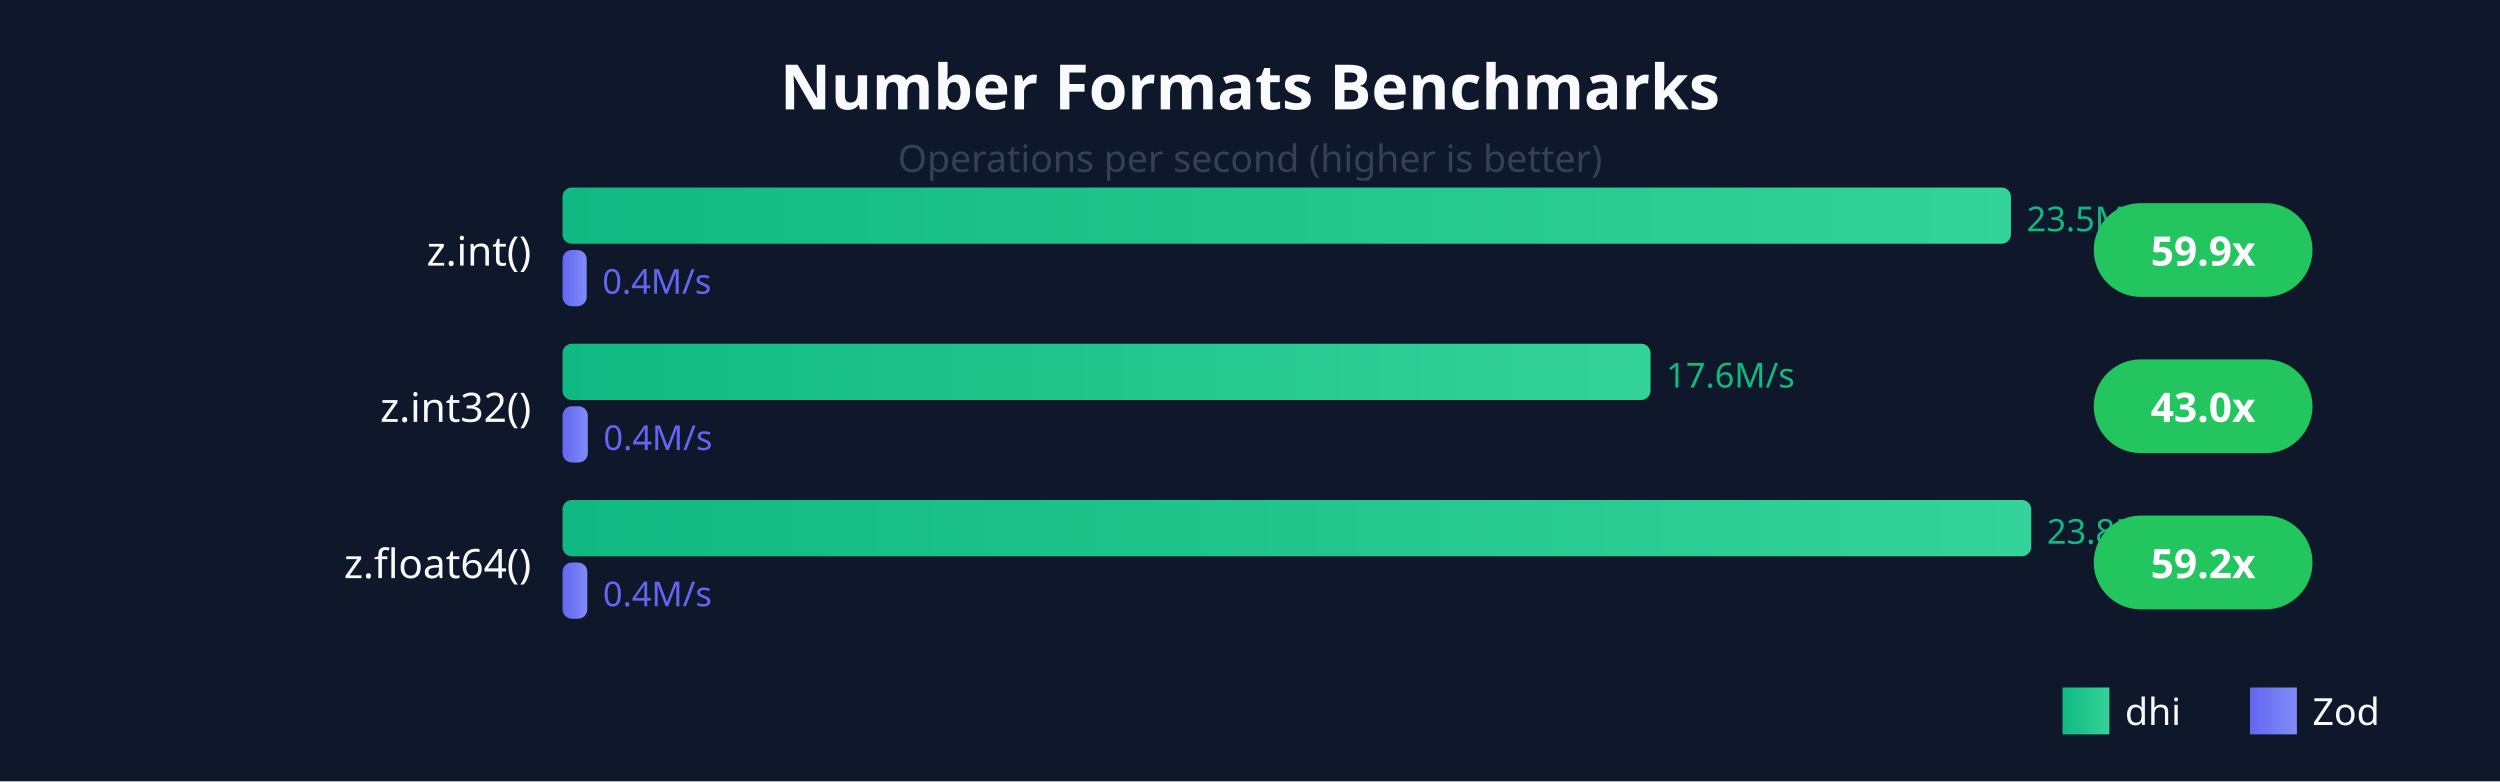
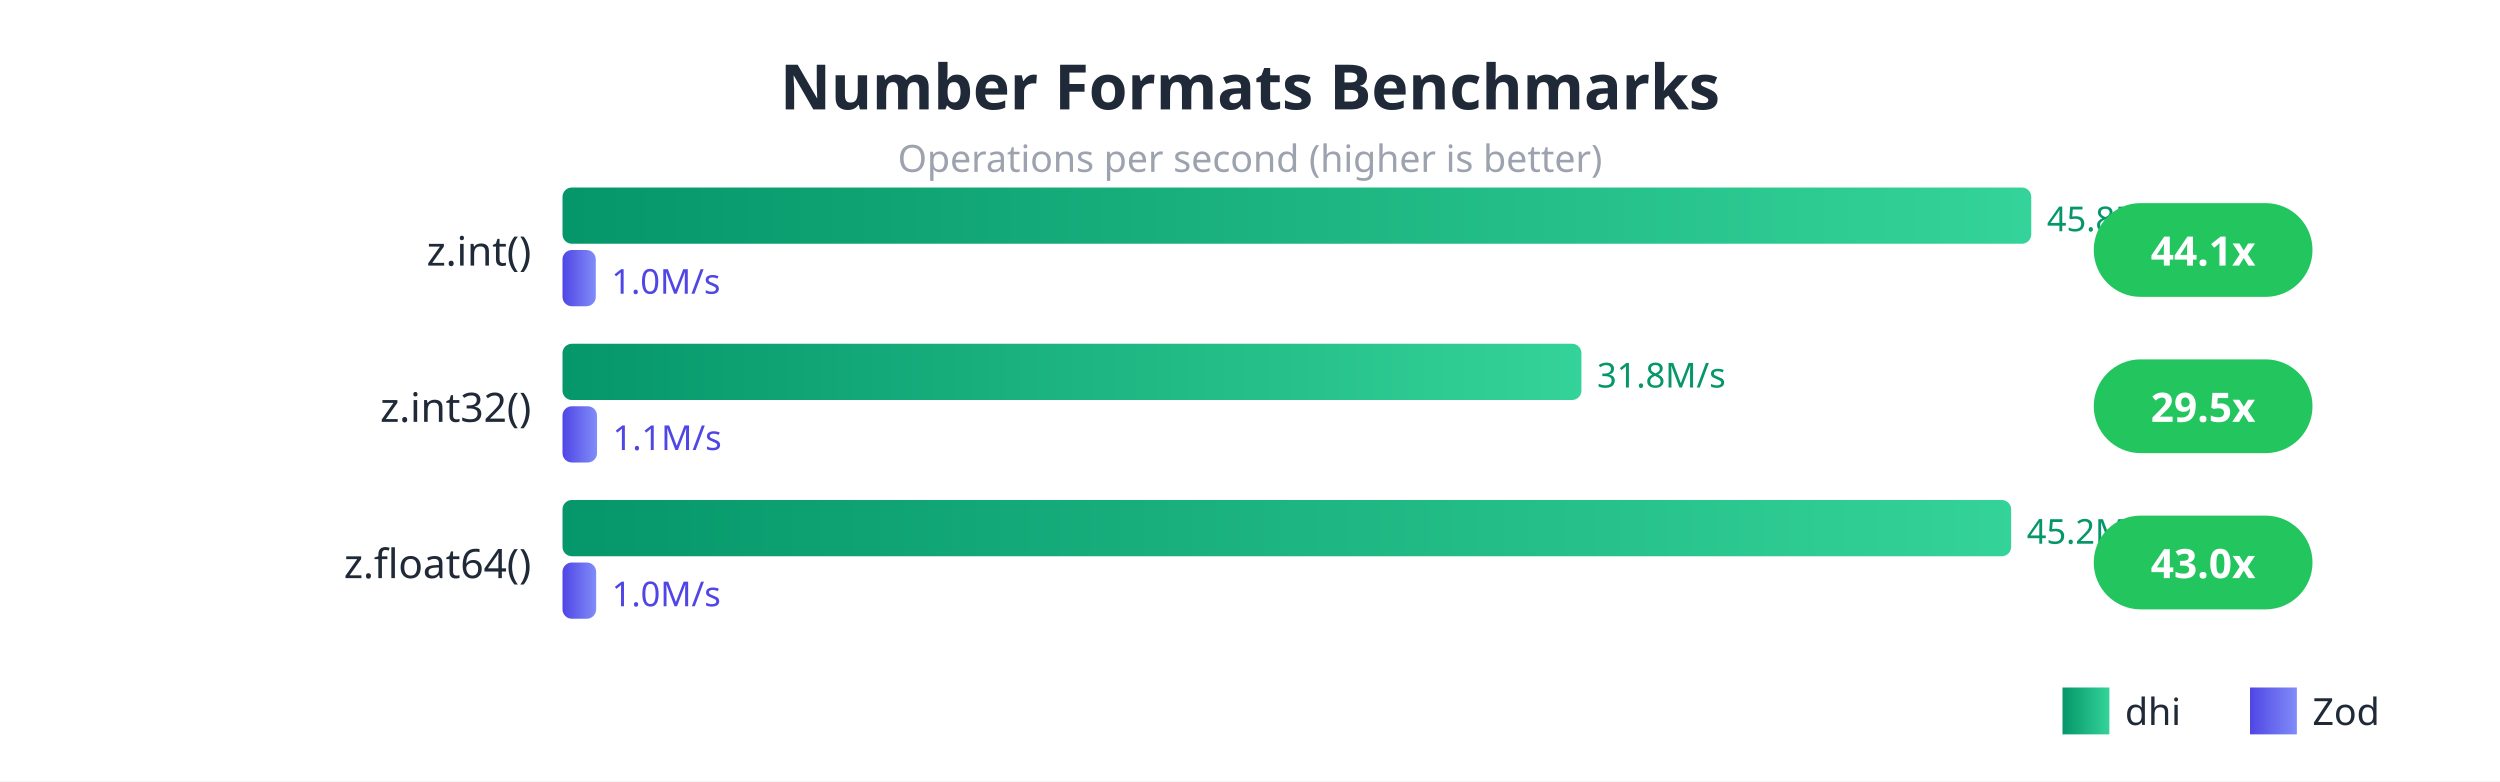
<svg xmlns="http://www.w3.org/2000/svg" viewBox="0 0 800 250" style="font-family: system-ui, sans-serif;">
  <defs>
    <linearGradient id="dhiGrad" x1="0%" y1="0%" x2="100%" y2="0%">
-       <stop offset="0%" style="stop-color:#10b981;stop-opacity:1" />
+       <stop offset="0%" style="stop-color:#059669;stop-opacity:1" />
      <stop offset="100%" style="stop-color:#34d399;stop-opacity:1" />
    </linearGradient>
    <linearGradient id="zodGrad" x1="0%" y1="0%" x2="100%" y2="0%">
-       <stop offset="0%" style="stop-color:#6366f1;stop-opacity:1" />
+       <stop offset="0%" style="stop-color:#4f46e5;stop-opacity:1" />
      <stop offset="100%" style="stop-color:#818cf8;stop-opacity:1" />
    </linearGradient>
  </defs>
-   <rect width="800" height="250" fill="#0f172a" />
-   <text x="400" y="35" fill="#f8fafc" font-size="20" font-weight="bold" text-anchor="middle">Number Formats Benchmarks</text>
-   <text x="400" y="55" fill="#334155" font-size="12" text-anchor="middle">Operations per second (higher is better)</text>
-   <text x="170" y="85" fill="#f8fafc" font-size="13" text-anchor="end">z.int()</text>
-   <rect x="180" y="60" width="463.502" height="18" fill="url(#dhiGrad)" rx="3" />
-   <text x="648.502" y="74" fill="#10b981" font-size="11">23.5M/s</text>
-   <rect x="180" y="80" width="7.742" height="18" fill="url(#zodGrad)" rx="3" />
-   <text x="192.742" y="94" fill="#6366f1" font-size="11">0.4M/s</text>
+   <rect width="800" height="250" fill="#ffffff" />
+   <text x="400" y="35" fill="#1f2937" font-size="20" font-weight="bold" text-anchor="middle">Number Formats Benchmarks</text>
+   <text x="400" y="55" fill="#9ca3af" font-size="12" text-anchor="middle">Operations per second (higher is better)</text>
+   <text x="170" y="85" fill="#1f2937" font-size="13" text-anchor="end">z.int()</text>
+   <rect x="180" y="60" width="470" height="18" fill="url(#dhiGrad)" rx="3" />
+   <text x="655" y="74" fill="#059669" font-size="11">45.8M/s</text>
+   <rect x="180" y="80" width="10.655" height="18" fill="url(#zodGrad)" rx="3" />
+   <text x="195.655" y="94" fill="#4f46e5" font-size="11">1.0M/s</text>
  <rect x="670" y="65" width="70" height="30" fill="#22c55e" rx="15" />
-   <text x="705" y="85" fill="white" font-size="13" font-weight="bold" text-anchor="middle">59.9x</text>
-   <text x="170" y="135" fill="#f8fafc" font-size="13" text-anchor="end">z.int32()</text>
-   <rect x="180" y="110" width="348.17" height="18" fill="url(#dhiGrad)" rx="3" />
-   <text x="533.17" y="124" fill="#10b981" font-size="11">17.6M/s</text>
-   <rect x="180" y="130" width="8.102" height="18" fill="url(#zodGrad)" rx="3" />
-   <text x="193.102" y="144" fill="#6366f1" font-size="11">0.4M/s</text>
+   <text x="705" y="85" fill="white" font-size="13" font-weight="bold" text-anchor="middle">44.1x</text>
+   <text x="170" y="135" fill="#1f2937" font-size="13" text-anchor="end">z.int32()</text>
+   <rect x="180" y="110" width="326.054" height="18" fill="url(#dhiGrad)" rx="3" />
+   <text x="511.054" y="124" fill="#059669" font-size="11">31.8M/s</text>
+   <rect x="180" y="130" width="11.051" height="18" fill="url(#zodGrad)" rx="3" />
+   <text x="196.051" y="144" fill="#4f46e5" font-size="11">1.1M/s</text>
  <rect x="670" y="115" width="70" height="30" fill="#22c55e" rx="15" />
-   <text x="705" y="135" fill="white" font-size="13" font-weight="bold" text-anchor="middle">43.0x</text>
-   <text x="170" y="185" fill="#f8fafc" font-size="13" text-anchor="end">z.float64()</text>
-   <rect x="180" y="160" width="470" height="18" fill="url(#dhiGrad)" rx="3" />
-   <text x="655" y="174" fill="#10b981" font-size="11">23.8M/s</text>
-   <rect x="180" y="180" width="7.943" height="18" fill="url(#zodGrad)" rx="3" />
-   <text x="192.943" y="194" fill="#6366f1" font-size="11">0.4M/s</text>
+   <text x="705" y="135" fill="white" font-size="13" font-weight="bold" text-anchor="middle">29.5x</text>
+   <text x="170" y="185" fill="#1f2937" font-size="13" text-anchor="end">z.float64()</text>
+   <rect x="180" y="160" width="463.569" height="18" fill="url(#dhiGrad)" rx="3" />
+   <text x="648.569" y="174" fill="#059669" font-size="11">45.2M/s</text>
+   <rect x="180" y="180" width="10.77" height="18" fill="url(#zodGrad)" rx="3" />
+   <text x="195.77" y="194" fill="#4f46e5" font-size="11">1.0M/s</text>
  <rect x="670" y="165" width="70" height="30" fill="#22c55e" rx="15" />
-   <text x="705" y="185" fill="white" font-size="13" font-weight="bold" text-anchor="middle">59.2x</text>
+   <text x="705" y="185" fill="white" font-size="13" font-weight="bold" text-anchor="middle">43.0x</text>
  <rect x="660" y="220" width="15" height="15" fill="url(#dhiGrad)" />
-   <text x="680" y="232" fill="#f8fafc" font-size="12">dhi</text>
+   <text x="680" y="232" fill="#1f2937" font-size="12">dhi</text>
  <rect x="720" y="220" width="15" height="15" fill="url(#zodGrad)" />
-   <text x="740" y="232" fill="#f8fafc" font-size="12">Zod</text>
+   <text x="740" y="232" fill="#1f2937" font-size="12">Zod</text>
</svg>
